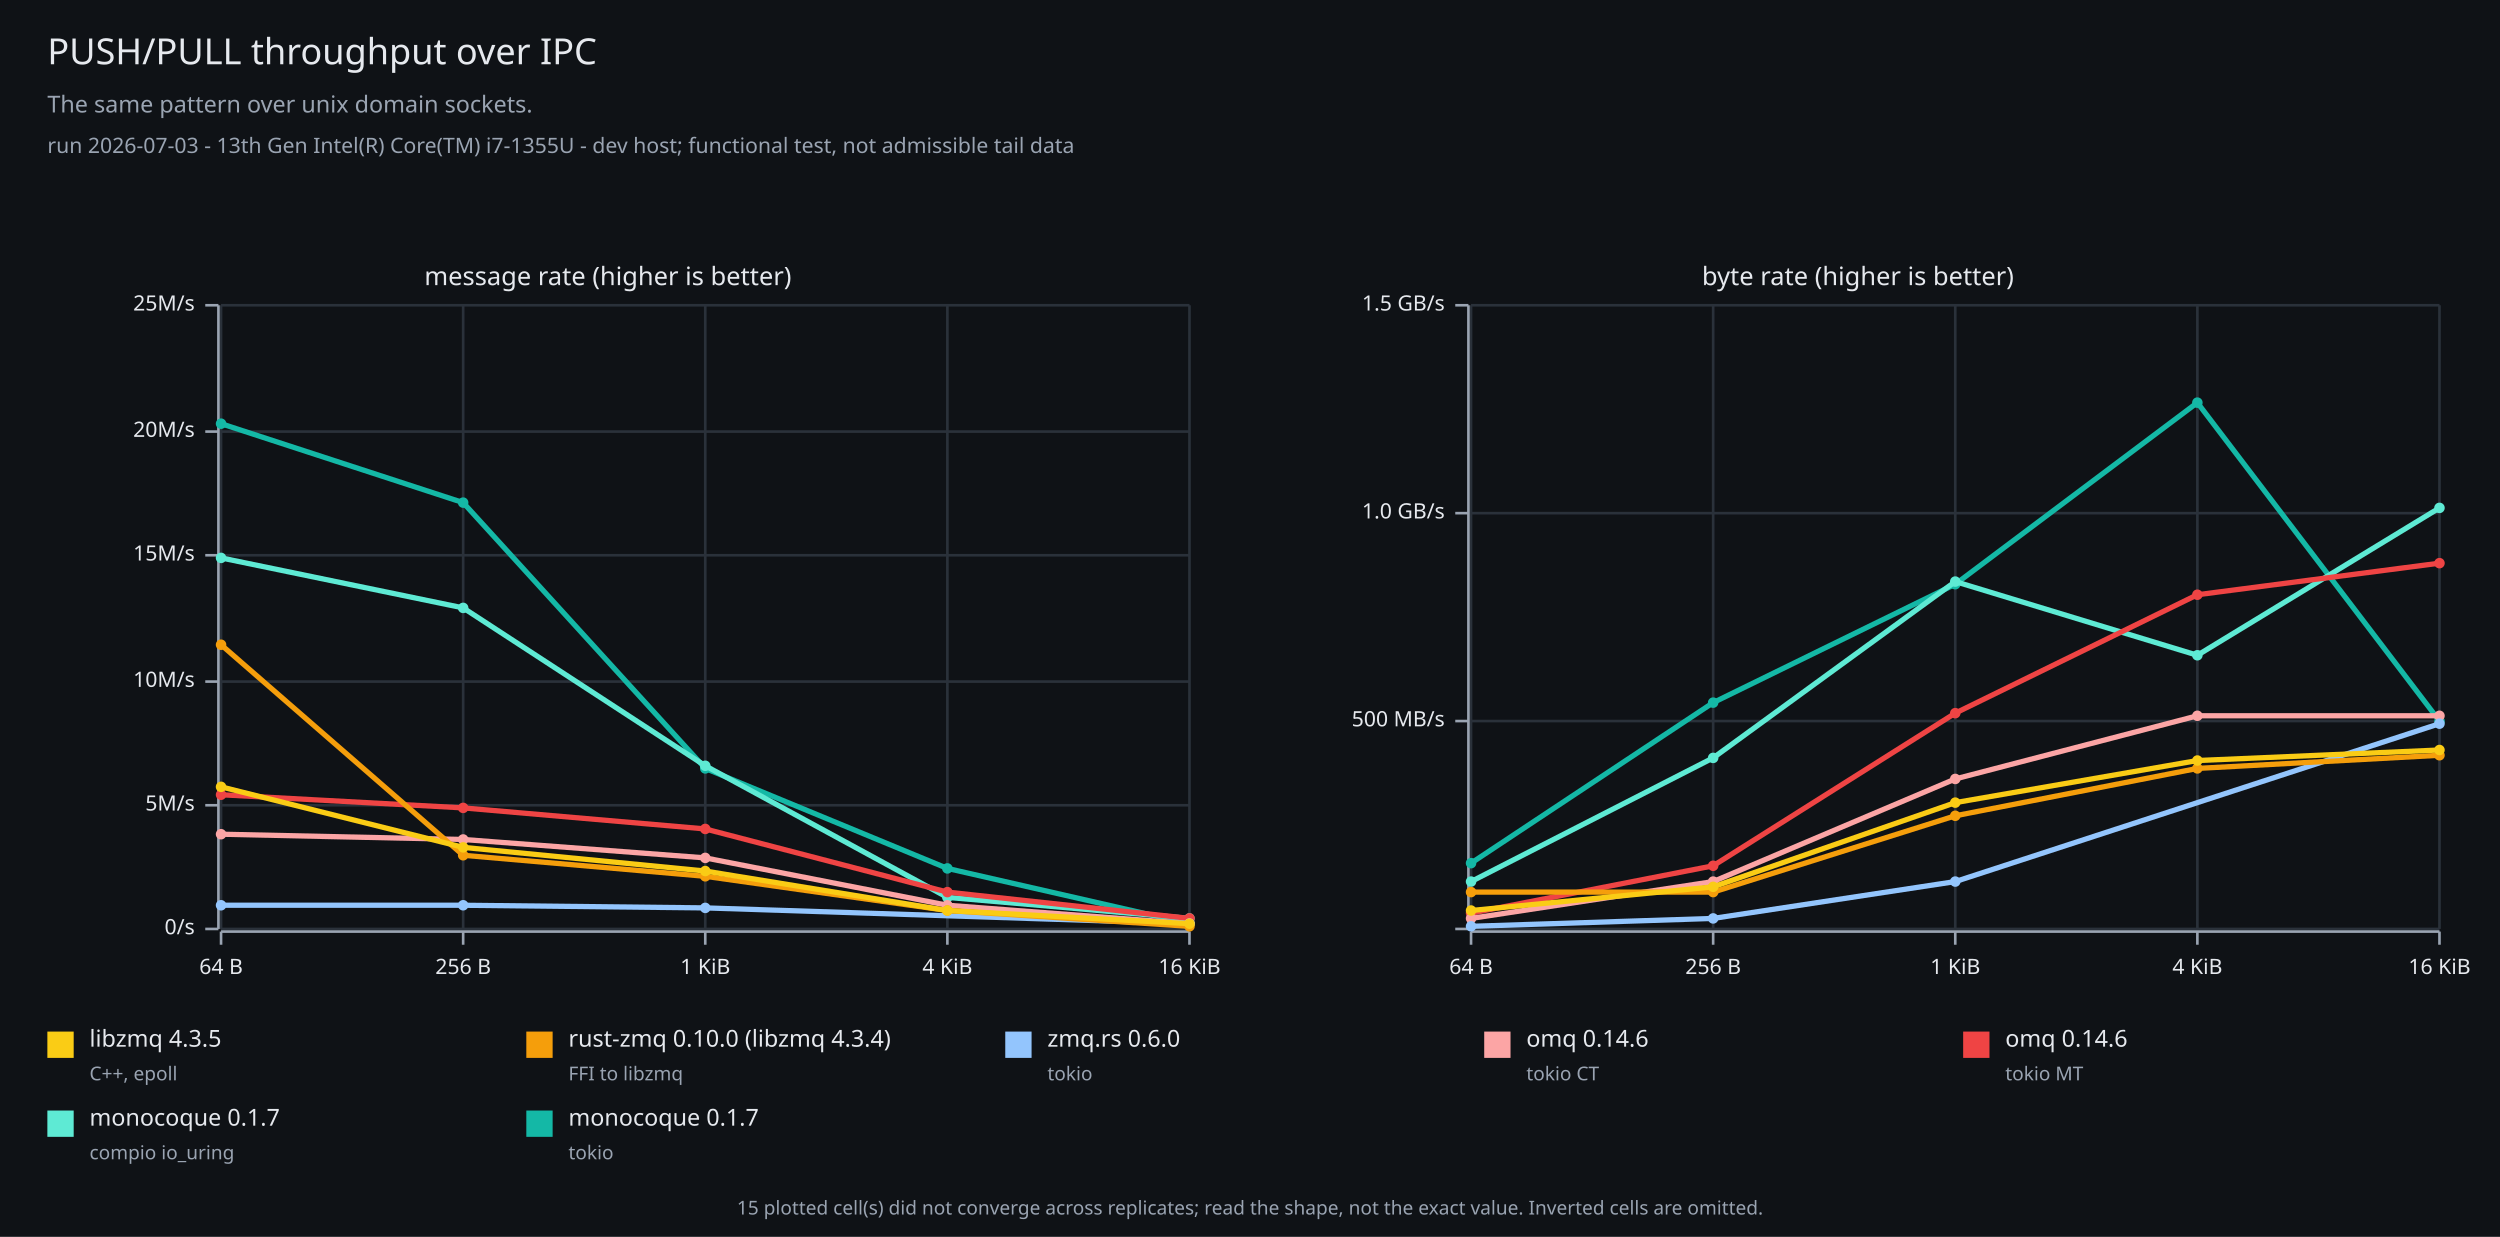
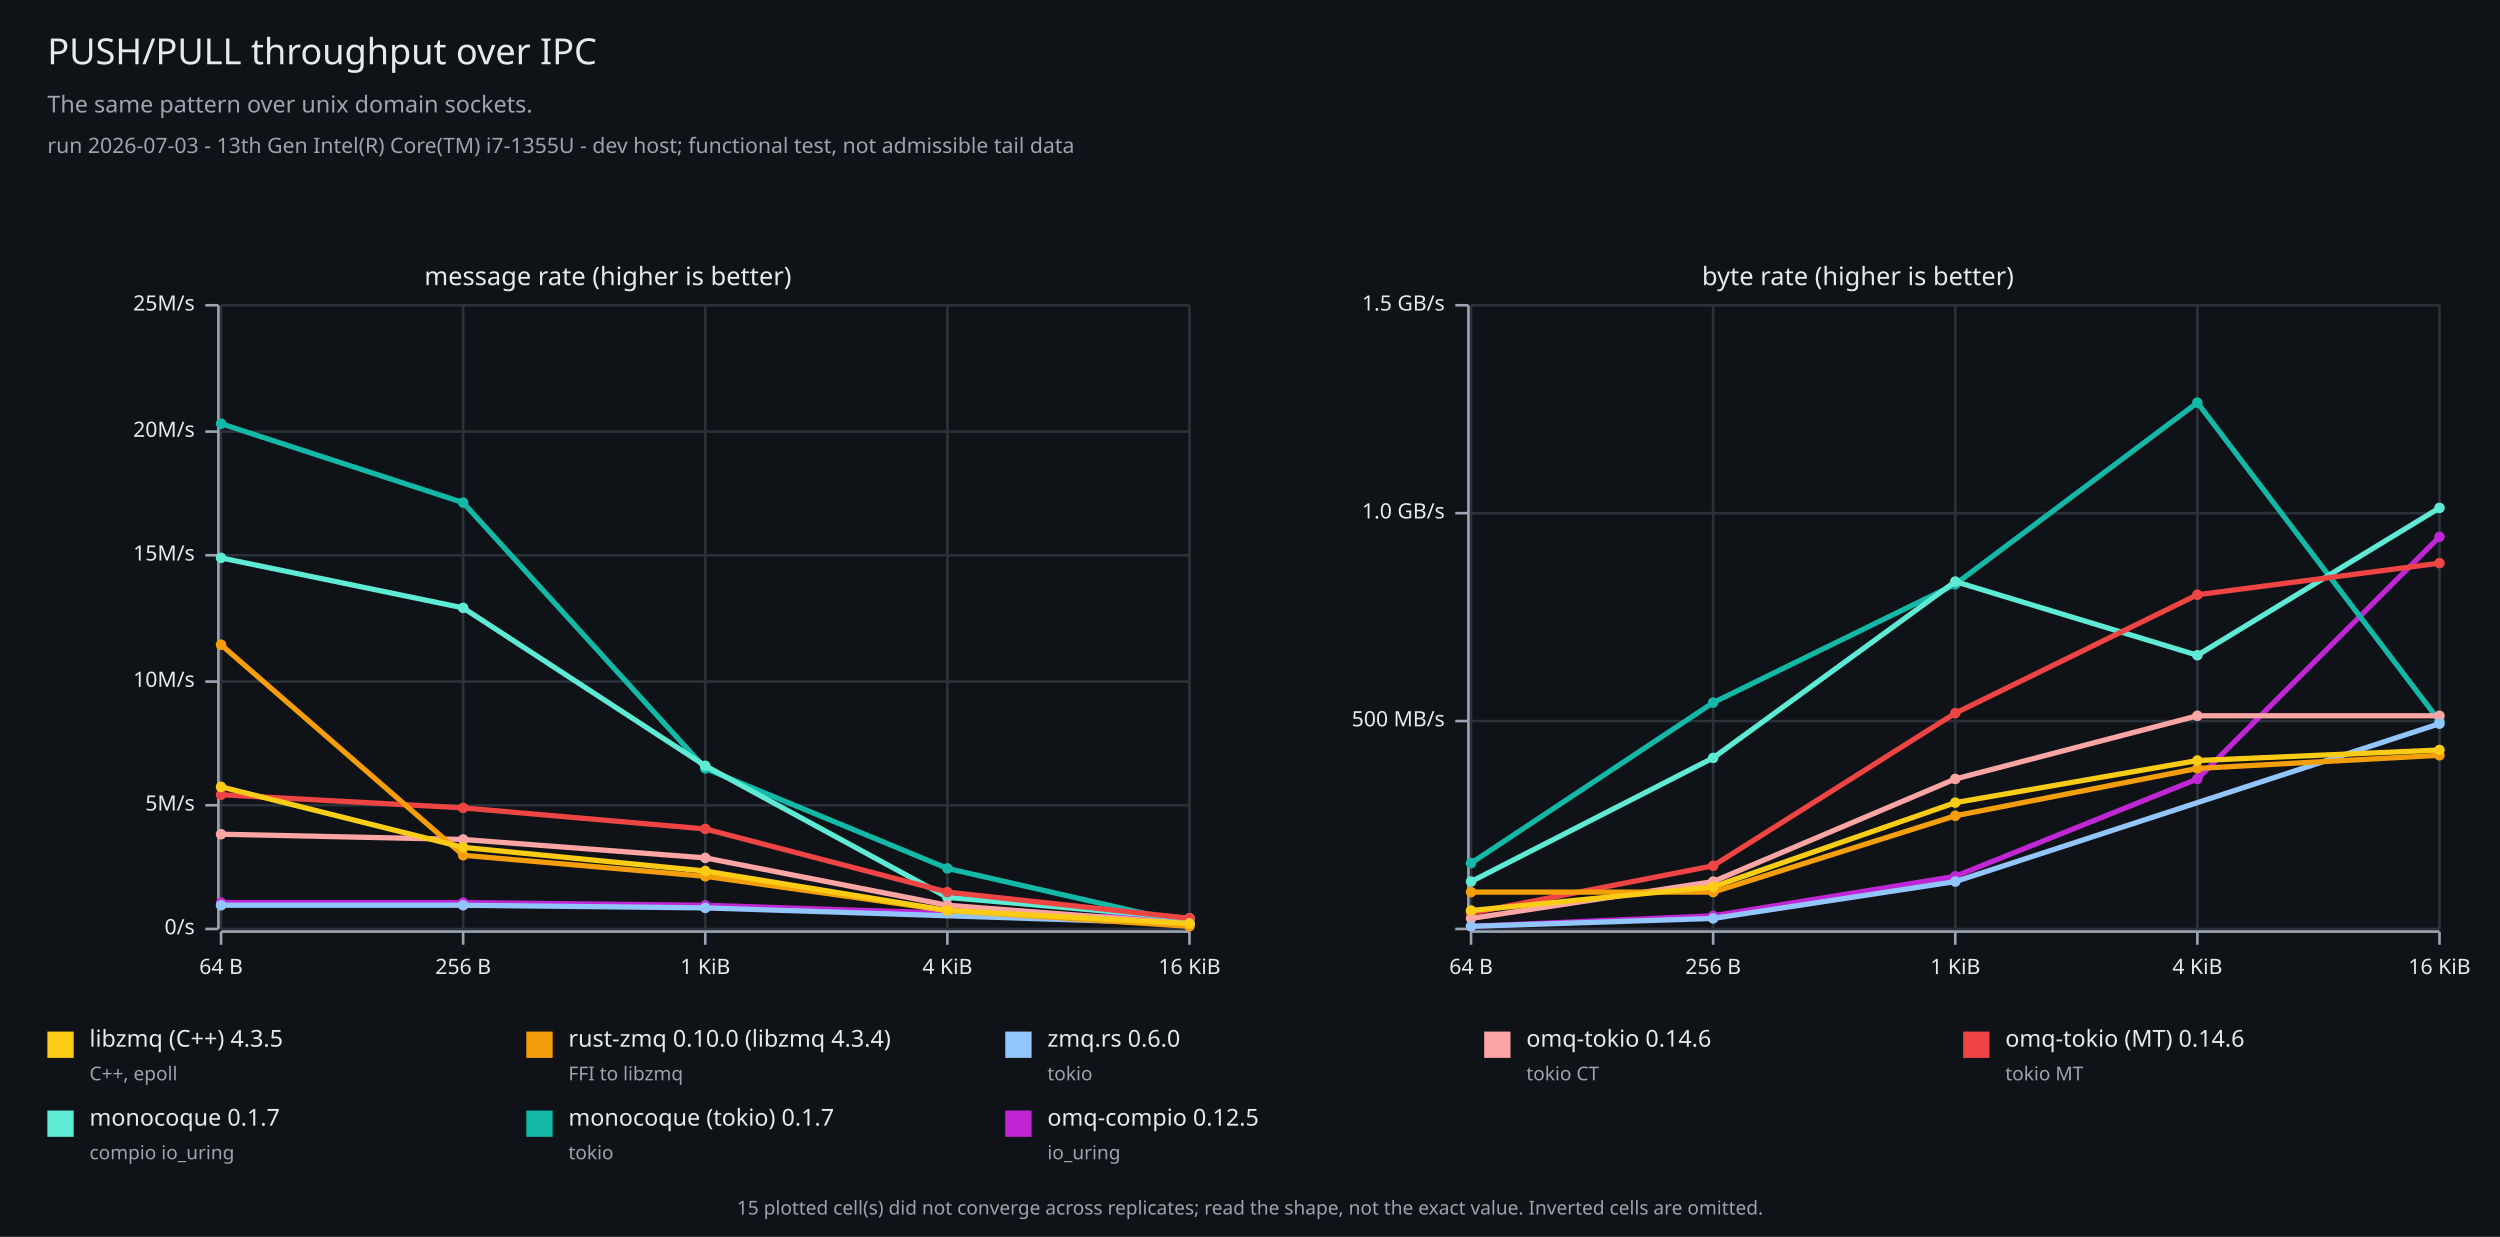
<svg xmlns="http://www.w3.org/2000/svg" width="950" height="470" viewBox="0 0 950 470">
  <rect x="0" y="0" width="950" height="470" opacity="1" fill="#0F1216" stroke="none" />
  <text x="18" y="14" dy="0.76em" text-anchor="start" font-family="sans-serif" font-size="13.71" opacity="1" fill="#E6E9EE">
PUSH/PULL throughput over IPC
</text>
  <text x="18" y="36" dy="0.76em" text-anchor="start" font-family="sans-serif" font-size="8.871" opacity="1" fill="#9AA4B2">
The same pattern over unix domain sockets.
</text>
  <text x="18" y="52" dy="0.76em" text-anchor="start" font-family="sans-serif" font-size="8.065" opacity="1" fill="#9AA4B2">
run 2026-07-03 - 13th Gen Intel(R) Core(TM) i7-1355U - dev host; functional test, not admissible tail data
</text>
  <text x="231" y="101" dy="0.76em" text-anchor="middle" font-family="sans-serif" font-size="9.677" opacity="1" fill="#E6E9EE">
message rate (higher is better)
</text>
  <line opacity="1" stroke="#2A313A" stroke-width="1" x1="84" y1="353" x2="84" y2="116" />
  <line opacity="1" stroke="#2A313A" stroke-width="1" x1="176" y1="353" x2="176" y2="116" />
  <line opacity="1" stroke="#2A313A" stroke-width="1" x1="268" y1="353" x2="268" y2="116" />
  <line opacity="1" stroke="#2A313A" stroke-width="1" x1="360" y1="353" x2="360" y2="116" />
  <line opacity="1" stroke="#2A313A" stroke-width="1" x1="452" y1="353" x2="452" y2="116" />
  <line opacity="1" stroke="#2A313A" stroke-width="1" x1="84" y1="353" x2="452" y2="353" />
  <line opacity="1" stroke="#2A313A" stroke-width="1" x1="84" y1="306" x2="452" y2="306" />
  <line opacity="1" stroke="#2A313A" stroke-width="1" x1="84" y1="259" x2="452" y2="259" />
  <line opacity="1" stroke="#2A313A" stroke-width="1" x1="84" y1="211" x2="452" y2="211" />
  <line opacity="1" stroke="#2A313A" stroke-width="1" x1="84" y1="164" x2="452" y2="164" />
  <line opacity="1" stroke="#2A313A" stroke-width="1" x1="84" y1="116" x2="452" y2="116" />
  <polyline fill="none" opacity="1" stroke="#9AA4B2" stroke-width="1" points="83,116 83,353 " />
  <text x="74" y="353" dy="0.5ex" text-anchor="end" font-family="sans-serif" font-size="8.065" opacity="1" fill="#E6E9EE">
0/s
</text>
  <polyline fill="none" opacity="1" stroke="#9AA4B2" stroke-width="1" points="78,353 83,353 " />
  <text x="74" y="306" dy="0.5ex" text-anchor="end" font-family="sans-serif" font-size="8.065" opacity="1" fill="#E6E9EE">
5M/s
</text>
  <polyline fill="none" opacity="1" stroke="#9AA4B2" stroke-width="1" points="78,306 83,306 " />
  <text x="74" y="259" dy="0.5ex" text-anchor="end" font-family="sans-serif" font-size="8.065" opacity="1" fill="#E6E9EE">
10M/s
</text>
  <polyline fill="none" opacity="1" stroke="#9AA4B2" stroke-width="1" points="78,259 83,259 " />
  <text x="74" y="211" dy="0.5ex" text-anchor="end" font-family="sans-serif" font-size="8.065" opacity="1" fill="#E6E9EE">
15M/s
</text>
  <polyline fill="none" opacity="1" stroke="#9AA4B2" stroke-width="1" points="78,211 83,211 " />
  <text x="74" y="164" dy="0.5ex" text-anchor="end" font-family="sans-serif" font-size="8.065" opacity="1" fill="#E6E9EE">
20M/s
</text>
  <polyline fill="none" opacity="1" stroke="#9AA4B2" stroke-width="1" points="78,164 83,164 " />
  <text x="74" y="116" dy="0.5ex" text-anchor="end" font-family="sans-serif" font-size="8.065" opacity="1" fill="#E6E9EE">
25M/s
</text>
  <polyline fill="none" opacity="1" stroke="#9AA4B2" stroke-width="1" points="78,116 83,116 " />
  <polyline fill="none" opacity="1" stroke="#9AA4B2" stroke-width="1" points="84,354 452,354 " />
  <text x="84" y="364" dy="0.76em" text-anchor="middle" font-family="sans-serif" font-size="8.065" opacity="1" fill="#E6E9EE">
64 B
</text>
  <polyline fill="none" opacity="1" stroke="#9AA4B2" stroke-width="1" points="84,354 84,359 " />
  <text x="176" y="364" dy="0.76em" text-anchor="middle" font-family="sans-serif" font-size="8.065" opacity="1" fill="#E6E9EE">
256 B
</text>
  <polyline fill="none" opacity="1" stroke="#9AA4B2" stroke-width="1" points="176,354 176,359 " />
  <text x="268" y="364" dy="0.76em" text-anchor="middle" font-family="sans-serif" font-size="8.065" opacity="1" fill="#E6E9EE">
1 KiB
</text>
  <polyline fill="none" opacity="1" stroke="#9AA4B2" stroke-width="1" points="268,354 268,359 " />
  <text x="360" y="364" dy="0.76em" text-anchor="middle" font-family="sans-serif" font-size="8.065" opacity="1" fill="#E6E9EE">
4 KiB
</text>
  <polyline fill="none" opacity="1" stroke="#9AA4B2" stroke-width="1" points="360,354 360,359 " />
  <text x="452" y="364" dy="0.76em" text-anchor="middle" font-family="sans-serif" font-size="8.065" opacity="1" fill="#E6E9EE">
16 KiB
</text>
  <polyline fill="none" opacity="1" stroke="#9AA4B2" stroke-width="1" points="452,354 452,359 " />
+   <polyline fill="none" opacity="1" stroke="#C026D3" stroke-width="2" points="84,343 176,343 268,344 360,347 452,349 " />
+   <circle cx="84" cy="343" r="2" opacity="1" fill="#C026D3" stroke="none" stroke-width="1" />
+   <circle cx="176" cy="343" r="2" opacity="1" fill="#C026D3" stroke="none" stroke-width="1" />
+   <circle cx="268" cy="344" r="2" opacity="1" fill="#C026D3" stroke="none" stroke-width="1" />
+   <circle cx="360" cy="347" r="2" opacity="1" fill="#C026D3" stroke="none" stroke-width="1" />
+   <circle cx="452" cy="349" r="2" opacity="1" fill="#C026D3" stroke="none" stroke-width="1" />
  <polyline fill="none" opacity="1" stroke="#14B8A6" stroke-width="2" points="84,161 176,191 268,292 360,330 452,351 " />
  <circle cx="84" cy="161" r="2" opacity="1" fill="#14B8A6" stroke="none" stroke-width="1" />
  <circle cx="176" cy="191" r="2" opacity="1" fill="#14B8A6" stroke="none" stroke-width="1" />
  <circle cx="268" cy="292" r="2" opacity="1" fill="#14B8A6" stroke="none" stroke-width="1" />
  <circle cx="360" cy="330" r="2" opacity="1" fill="#14B8A6" stroke="none" stroke-width="1" />
  <circle cx="452" cy="351" r="2" opacity="1" fill="#14B8A6" stroke="none" stroke-width="1" />
  <polyline fill="none" opacity="1" stroke="#5EEAD4" stroke-width="2" points="84,212 176,231 268,291 360,341 452,349 " />
  <circle cx="84" cy="212" r="2" opacity="1" fill="#5EEAD4" stroke="none" stroke-width="1" />
  <circle cx="176" cy="231" r="2" opacity="1" fill="#5EEAD4" stroke="none" stroke-width="1" />
  <circle cx="268" cy="291" r="2" opacity="1" fill="#5EEAD4" stroke="none" stroke-width="1" />
  <circle cx="360" cy="341" r="2" opacity="1" fill="#5EEAD4" stroke="none" stroke-width="1" />
  <circle cx="452" cy="349" r="2" opacity="1" fill="#5EEAD4" stroke="none" stroke-width="1" />
  <polyline fill="none" opacity="1" stroke="#EF4444" stroke-width="2" points="84,302 176,307 268,315 360,339 452,349 " />
  <circle cx="84" cy="302" r="2" opacity="1" fill="#EF4444" stroke="none" stroke-width="1" />
  <circle cx="176" cy="307" r="2" opacity="1" fill="#EF4444" stroke="none" stroke-width="1" />
  <circle cx="268" cy="315" r="2" opacity="1" fill="#EF4444" stroke="none" stroke-width="1" />
  <circle cx="360" cy="339" r="2" opacity="1" fill="#EF4444" stroke="none" stroke-width="1" />
  <circle cx="452" cy="349" r="2" opacity="1" fill="#EF4444" stroke="none" stroke-width="1" />
  <polyline fill="none" opacity="1" stroke="#FCA5A5" stroke-width="2" points="84,317 176,319 268,326 360,344 452,351 " />
  <circle cx="84" cy="317" r="2" opacity="1" fill="#FCA5A5" stroke="none" stroke-width="1" />
  <circle cx="176" cy="319" r="2" opacity="1" fill="#FCA5A5" stroke="none" stroke-width="1" />
  <circle cx="268" cy="326" r="2" opacity="1" fill="#FCA5A5" stroke="none" stroke-width="1" />
  <circle cx="360" cy="344" r="2" opacity="1" fill="#FCA5A5" stroke="none" stroke-width="1" />
  <circle cx="452" cy="351" r="2" opacity="1" fill="#FCA5A5" stroke="none" stroke-width="1" />
  <polyline fill="none" opacity="1" stroke="#93C5FD" stroke-width="2" points="84,344 176,344 268,345 452,351 " />
  <circle cx="84" cy="344" r="2" opacity="1" fill="#93C5FD" stroke="none" stroke-width="1" />
  <circle cx="176" cy="344" r="2" opacity="1" fill="#93C5FD" stroke="none" stroke-width="1" />
  <circle cx="268" cy="345" r="2" opacity="1" fill="#93C5FD" stroke="none" stroke-width="1" />
  <circle cx="452" cy="351" r="2" opacity="1" fill="#93C5FD" stroke="none" stroke-width="1" />
  <polyline fill="none" opacity="1" stroke="#F59E0B" stroke-width="2" points="84,245 176,325 268,333 360,346 452,352 " />
  <circle cx="84" cy="245" r="2" opacity="1" fill="#F59E0B" stroke="none" stroke-width="1" />
  <circle cx="176" cy="325" r="2" opacity="1" fill="#F59E0B" stroke="none" stroke-width="1" />
  <circle cx="268" cy="333" r="2" opacity="1" fill="#F59E0B" stroke="none" stroke-width="1" />
  <circle cx="360" cy="346" r="2" opacity="1" fill="#F59E0B" stroke="none" stroke-width="1" />
  <circle cx="452" cy="352" r="2" opacity="1" fill="#F59E0B" stroke="none" stroke-width="1" />
  <polyline fill="none" opacity="1" stroke="#FACC15" stroke-width="2" points="84,299 176,322 268,331 360,346 452,351 " />
  <circle cx="84" cy="299" r="2" opacity="1" fill="#FACC15" stroke="none" stroke-width="1" />
  <circle cx="176" cy="322" r="2" opacity="1" fill="#FACC15" stroke="none" stroke-width="1" />
  <circle cx="268" cy="331" r="2" opacity="1" fill="#FACC15" stroke="none" stroke-width="1" />
  <circle cx="360" cy="346" r="2" opacity="1" fill="#FACC15" stroke="none" stroke-width="1" />
  <circle cx="452" cy="351" r="2" opacity="1" fill="#FACC15" stroke="none" stroke-width="1" />
  <text x="706" y="101" dy="0.76em" text-anchor="middle" font-family="sans-serif" font-size="9.677" opacity="1" fill="#E6E9EE">
byte rate (higher is better)
</text>
  <line opacity="1" stroke="#2A313A" stroke-width="1" x1="559" y1="353" x2="559" y2="116" />
  <line opacity="1" stroke="#2A313A" stroke-width="1" x1="651" y1="353" x2="651" y2="116" />
  <line opacity="1" stroke="#2A313A" stroke-width="1" x1="743" y1="353" x2="743" y2="116" />
  <line opacity="1" stroke="#2A313A" stroke-width="1" x1="835" y1="353" x2="835" y2="116" />
  <line opacity="1" stroke="#2A313A" stroke-width="1" x1="927" y1="353" x2="927" y2="116" />
  <line opacity="1" stroke="#2A313A" stroke-width="1" x1="559" y1="353" x2="927" y2="353" />
  <line opacity="1" stroke="#2A313A" stroke-width="1" x1="559" y1="274" x2="927" y2="274" />
  <line opacity="1" stroke="#2A313A" stroke-width="1" x1="559" y1="195" x2="927" y2="195" />
  <line opacity="1" stroke="#2A313A" stroke-width="1" x1="559" y1="116" x2="927" y2="116" />
  <polyline fill="none" opacity="1" stroke="#9AA4B2" stroke-width="1" points="558,116 558,353 " />
  <text x="549" y="353" dy="0.5ex" text-anchor="end" font-family="sans-serif" font-size="8.065" opacity="1" fill="#E6E9EE">

</text>
  <polyline fill="none" opacity="1" stroke="#9AA4B2" stroke-width="1" points="553,353 558,353 " />
  <text x="549" y="274" dy="0.5ex" text-anchor="end" font-family="sans-serif" font-size="8.065" opacity="1" fill="#E6E9EE">
500 MB/s
</text>
  <polyline fill="none" opacity="1" stroke="#9AA4B2" stroke-width="1" points="553,274 558,274 " />
  <text x="549" y="195" dy="0.5ex" text-anchor="end" font-family="sans-serif" font-size="8.065" opacity="1" fill="#E6E9EE">
1.0 GB/s
</text>
  <polyline fill="none" opacity="1" stroke="#9AA4B2" stroke-width="1" points="553,195 558,195 " />
  <text x="549" y="116" dy="0.5ex" text-anchor="end" font-family="sans-serif" font-size="8.065" opacity="1" fill="#E6E9EE">
1.5 GB/s
</text>
  <polyline fill="none" opacity="1" stroke="#9AA4B2" stroke-width="1" points="553,116 558,116 " />
  <polyline fill="none" opacity="1" stroke="#9AA4B2" stroke-width="1" points="559,354 927,354 " />
  <text x="559" y="364" dy="0.76em" text-anchor="middle" font-family="sans-serif" font-size="8.065" opacity="1" fill="#E6E9EE">
64 B
</text>
  <polyline fill="none" opacity="1" stroke="#9AA4B2" stroke-width="1" points="559,354 559,359 " />
  <text x="651" y="364" dy="0.76em" text-anchor="middle" font-family="sans-serif" font-size="8.065" opacity="1" fill="#E6E9EE">
256 B
</text>
  <polyline fill="none" opacity="1" stroke="#9AA4B2" stroke-width="1" points="651,354 651,359 " />
  <text x="743" y="364" dy="0.76em" text-anchor="middle" font-family="sans-serif" font-size="8.065" opacity="1" fill="#E6E9EE">
1 KiB
</text>
  <polyline fill="none" opacity="1" stroke="#9AA4B2" stroke-width="1" points="743,354 743,359 " />
  <text x="835" y="364" dy="0.76em" text-anchor="middle" font-family="sans-serif" font-size="8.065" opacity="1" fill="#E6E9EE">
4 KiB
</text>
  <polyline fill="none" opacity="1" stroke="#9AA4B2" stroke-width="1" points="835,354 835,359 " />
  <text x="927" y="364" dy="0.76em" text-anchor="middle" font-family="sans-serif" font-size="8.065" opacity="1" fill="#E6E9EE">
16 KiB
</text>
  <polyline fill="none" opacity="1" stroke="#9AA4B2" stroke-width="1" points="927,354 927,359 " />
+   <polyline fill="none" opacity="1" stroke="#C026D3" stroke-width="2" points="559,352 651,348 743,333 835,296 927,204 " />
+   <circle cx="559" cy="352" r="2" opacity="1" fill="#C026D3" stroke="none" stroke-width="1" />
+   <circle cx="651" cy="348" r="2" opacity="1" fill="#C026D3" stroke="none" stroke-width="1" />
+   <circle cx="743" cy="333" r="2" opacity="1" fill="#C026D3" stroke="none" stroke-width="1" />
+   <circle cx="835" cy="296" r="2" opacity="1" fill="#C026D3" stroke="none" stroke-width="1" />
+   <circle cx="927" cy="204" r="2" opacity="1" fill="#C026D3" stroke="none" stroke-width="1" />
  <polyline fill="none" opacity="1" stroke="#14B8A6" stroke-width="2" points="559,328 651,267 743,222 835,153 927,274 " />
  <circle cx="559" cy="328" r="2" opacity="1" fill="#14B8A6" stroke="none" stroke-width="1" />
  <circle cx="651" cy="267" r="2" opacity="1" fill="#14B8A6" stroke="none" stroke-width="1" />
  <circle cx="743" cy="222" r="2" opacity="1" fill="#14B8A6" stroke="none" stroke-width="1" />
  <circle cx="835" cy="153" r="2" opacity="1" fill="#14B8A6" stroke="none" stroke-width="1" />
  <circle cx="927" cy="274" r="2" opacity="1" fill="#14B8A6" stroke="none" stroke-width="1" />
  <polyline fill="none" opacity="1" stroke="#5EEAD4" stroke-width="2" points="559,335 651,288 743,221 835,249 927,193 " />
  <circle cx="559" cy="335" r="2" opacity="1" fill="#5EEAD4" stroke="none" stroke-width="1" />
  <circle cx="651" cy="288" r="2" opacity="1" fill="#5EEAD4" stroke="none" stroke-width="1" />
  <circle cx="743" cy="221" r="2" opacity="1" fill="#5EEAD4" stroke="none" stroke-width="1" />
  <circle cx="835" cy="249" r="2" opacity="1" fill="#5EEAD4" stroke="none" stroke-width="1" />
  <circle cx="927" cy="193" r="2" opacity="1" fill="#5EEAD4" stroke="none" stroke-width="1" />
  <polyline fill="none" opacity="1" stroke="#EF4444" stroke-width="2" points="559,347 651,329 743,271 835,226 927,214 " />
  <circle cx="559" cy="347" r="2" opacity="1" fill="#EF4444" stroke="none" stroke-width="1" />
  <circle cx="651" cy="329" r="2" opacity="1" fill="#EF4444" stroke="none" stroke-width="1" />
  <circle cx="743" cy="271" r="2" opacity="1" fill="#EF4444" stroke="none" stroke-width="1" />
  <circle cx="835" cy="226" r="2" opacity="1" fill="#EF4444" stroke="none" stroke-width="1" />
  <circle cx="927" cy="214" r="2" opacity="1" fill="#EF4444" stroke="none" stroke-width="1" />
  <polyline fill="none" opacity="1" stroke="#FCA5A5" stroke-width="2" points="559,349 651,335 743,296 835,272 927,272 " />
  <circle cx="559" cy="349" r="2" opacity="1" fill="#FCA5A5" stroke="none" stroke-width="1" />
  <circle cx="651" cy="335" r="2" opacity="1" fill="#FCA5A5" stroke="none" stroke-width="1" />
  <circle cx="743" cy="296" r="2" opacity="1" fill="#FCA5A5" stroke="none" stroke-width="1" />
  <circle cx="835" cy="272" r="2" opacity="1" fill="#FCA5A5" stroke="none" stroke-width="1" />
  <circle cx="927" cy="272" r="2" opacity="1" fill="#FCA5A5" stroke="none" stroke-width="1" />
  <polyline fill="none" opacity="1" stroke="#93C5FD" stroke-width="2" points="559,352 651,349 743,335 927,275 " />
  <circle cx="559" cy="352" r="2" opacity="1" fill="#93C5FD" stroke="none" stroke-width="1" />
  <circle cx="651" cy="349" r="2" opacity="1" fill="#93C5FD" stroke="none" stroke-width="1" />
  <circle cx="743" cy="335" r="2" opacity="1" fill="#93C5FD" stroke="none" stroke-width="1" />
  <circle cx="927" cy="275" r="2" opacity="1" fill="#93C5FD" stroke="none" stroke-width="1" />
  <polyline fill="none" opacity="1" stroke="#F59E0B" stroke-width="2" points="559,339 651,339 743,310 835,292 927,287 " />
  <circle cx="559" cy="339" r="2" opacity="1" fill="#F59E0B" stroke="none" stroke-width="1" />
  <circle cx="651" cy="339" r="2" opacity="1" fill="#F59E0B" stroke="none" stroke-width="1" />
  <circle cx="743" cy="310" r="2" opacity="1" fill="#F59E0B" stroke="none" stroke-width="1" />
  <circle cx="835" cy="292" r="2" opacity="1" fill="#F59E0B" stroke="none" stroke-width="1" />
  <circle cx="927" cy="287" r="2" opacity="1" fill="#F59E0B" stroke="none" stroke-width="1" />
  <polyline fill="none" opacity="1" stroke="#FACC15" stroke-width="2" points="559,346 651,337 743,305 835,289 927,285 " />
  <circle cx="559" cy="346" r="2" opacity="1" fill="#FACC15" stroke="none" stroke-width="1" />
  <circle cx="651" cy="337" r="2" opacity="1" fill="#FACC15" stroke="none" stroke-width="1" />
  <circle cx="743" cy="305" r="2" opacity="1" fill="#FACC15" stroke="none" stroke-width="1" />
  <circle cx="835" cy="289" r="2" opacity="1" fill="#FACC15" stroke="none" stroke-width="1" />
  <circle cx="927" cy="285" r="2" opacity="1" fill="#FACC15" stroke="none" stroke-width="1" />
  <rect x="18" y="392" width="10" height="10" opacity="1" fill="#FACC15" stroke="none" />
  <text x="34" y="391" dy="0.76em" text-anchor="start" font-family="sans-serif" font-size="8.871" opacity="1" fill="#E6E9EE">
- libzmq 4.3.5
+ libzmq (C++) 4.3.5
</text>
  <text x="34" y="405" dy="0.76em" text-anchor="start" font-family="sans-serif" font-size="7.258" opacity="1" fill="#9AA4B2">
C++, epoll
</text>
  <rect x="200" y="392" width="10" height="10" opacity="1" fill="#F59E0B" stroke="none" />
  <text x="216" y="391" dy="0.76em" text-anchor="start" font-family="sans-serif" font-size="8.871" opacity="1" fill="#E6E9EE">
rust-zmq 0.10.0 (libzmq 4.3.4)
</text>
  <text x="216" y="405" dy="0.76em" text-anchor="start" font-family="sans-serif" font-size="7.258" opacity="1" fill="#9AA4B2">
FFI to libzmq
</text>
  <rect x="382" y="392" width="10" height="10" opacity="1" fill="#93C5FD" stroke="none" />
  <text x="398" y="391" dy="0.76em" text-anchor="start" font-family="sans-serif" font-size="8.871" opacity="1" fill="#E6E9EE">
zmq.rs 0.6.0
</text>
  <text x="398" y="405" dy="0.76em" text-anchor="start" font-family="sans-serif" font-size="7.258" opacity="1" fill="#9AA4B2">
tokio
</text>
  <rect x="564" y="392" width="10" height="10" opacity="1" fill="#FCA5A5" stroke="none" />
  <text x="580" y="391" dy="0.76em" text-anchor="start" font-family="sans-serif" font-size="8.871" opacity="1" fill="#E6E9EE">
- omq 0.14.6
+ omq-tokio 0.14.6
</text>
  <text x="580" y="405" dy="0.76em" text-anchor="start" font-family="sans-serif" font-size="7.258" opacity="1" fill="#9AA4B2">
tokio CT
</text>
  <rect x="746" y="392" width="10" height="10" opacity="1" fill="#EF4444" stroke="none" />
  <text x="762" y="391" dy="0.76em" text-anchor="start" font-family="sans-serif" font-size="8.871" opacity="1" fill="#E6E9EE">
- omq 0.14.6
+ omq-tokio (MT) 0.14.6
</text>
  <text x="762" y="405" dy="0.76em" text-anchor="start" font-family="sans-serif" font-size="7.258" opacity="1" fill="#9AA4B2">
tokio MT
</text>
  <rect x="18" y="422" width="10" height="10" opacity="1" fill="#5EEAD4" stroke="none" />
  <text x="34" y="421" dy="0.76em" text-anchor="start" font-family="sans-serif" font-size="8.871" opacity="1" fill="#E6E9EE">
monocoque 0.1.7
</text>
  <text x="34" y="435" dy="0.76em" text-anchor="start" font-family="sans-serif" font-size="7.258" opacity="1" fill="#9AA4B2">
compio io_uring
</text>
  <rect x="200" y="422" width="10" height="10" opacity="1" fill="#14B8A6" stroke="none" />
  <text x="216" y="421" dy="0.76em" text-anchor="start" font-family="sans-serif" font-size="8.871" opacity="1" fill="#E6E9EE">
- monocoque 0.1.7
+ monocoque (tokio) 0.1.7
</text>
  <text x="216" y="435" dy="0.76em" text-anchor="start" font-family="sans-serif" font-size="7.258" opacity="1" fill="#9AA4B2">
tokio
</text>
+   <rect x="382" y="422" width="10" height="10" opacity="1" fill="#C026D3" stroke="none" />
+   <text x="398" y="421" dy="0.76em" text-anchor="start" font-family="sans-serif" font-size="8.871" opacity="1" fill="#E6E9EE">
+ omq-compio 0.12.5
+ </text>
+   <text x="398" y="435" dy="0.76em" text-anchor="start" font-family="sans-serif" font-size="7.258" opacity="1" fill="#9AA4B2">
+ io_uring
+ </text>
  <text x="475" y="456" dy="0.76em" text-anchor="middle" font-family="sans-serif" font-size="7.258" opacity="1" fill="#9AA4B2">
15 plotted cell(s) did not converge across replicates; read the shape, not the exact value. Inverted cells are omitted.
</text>
</svg>
